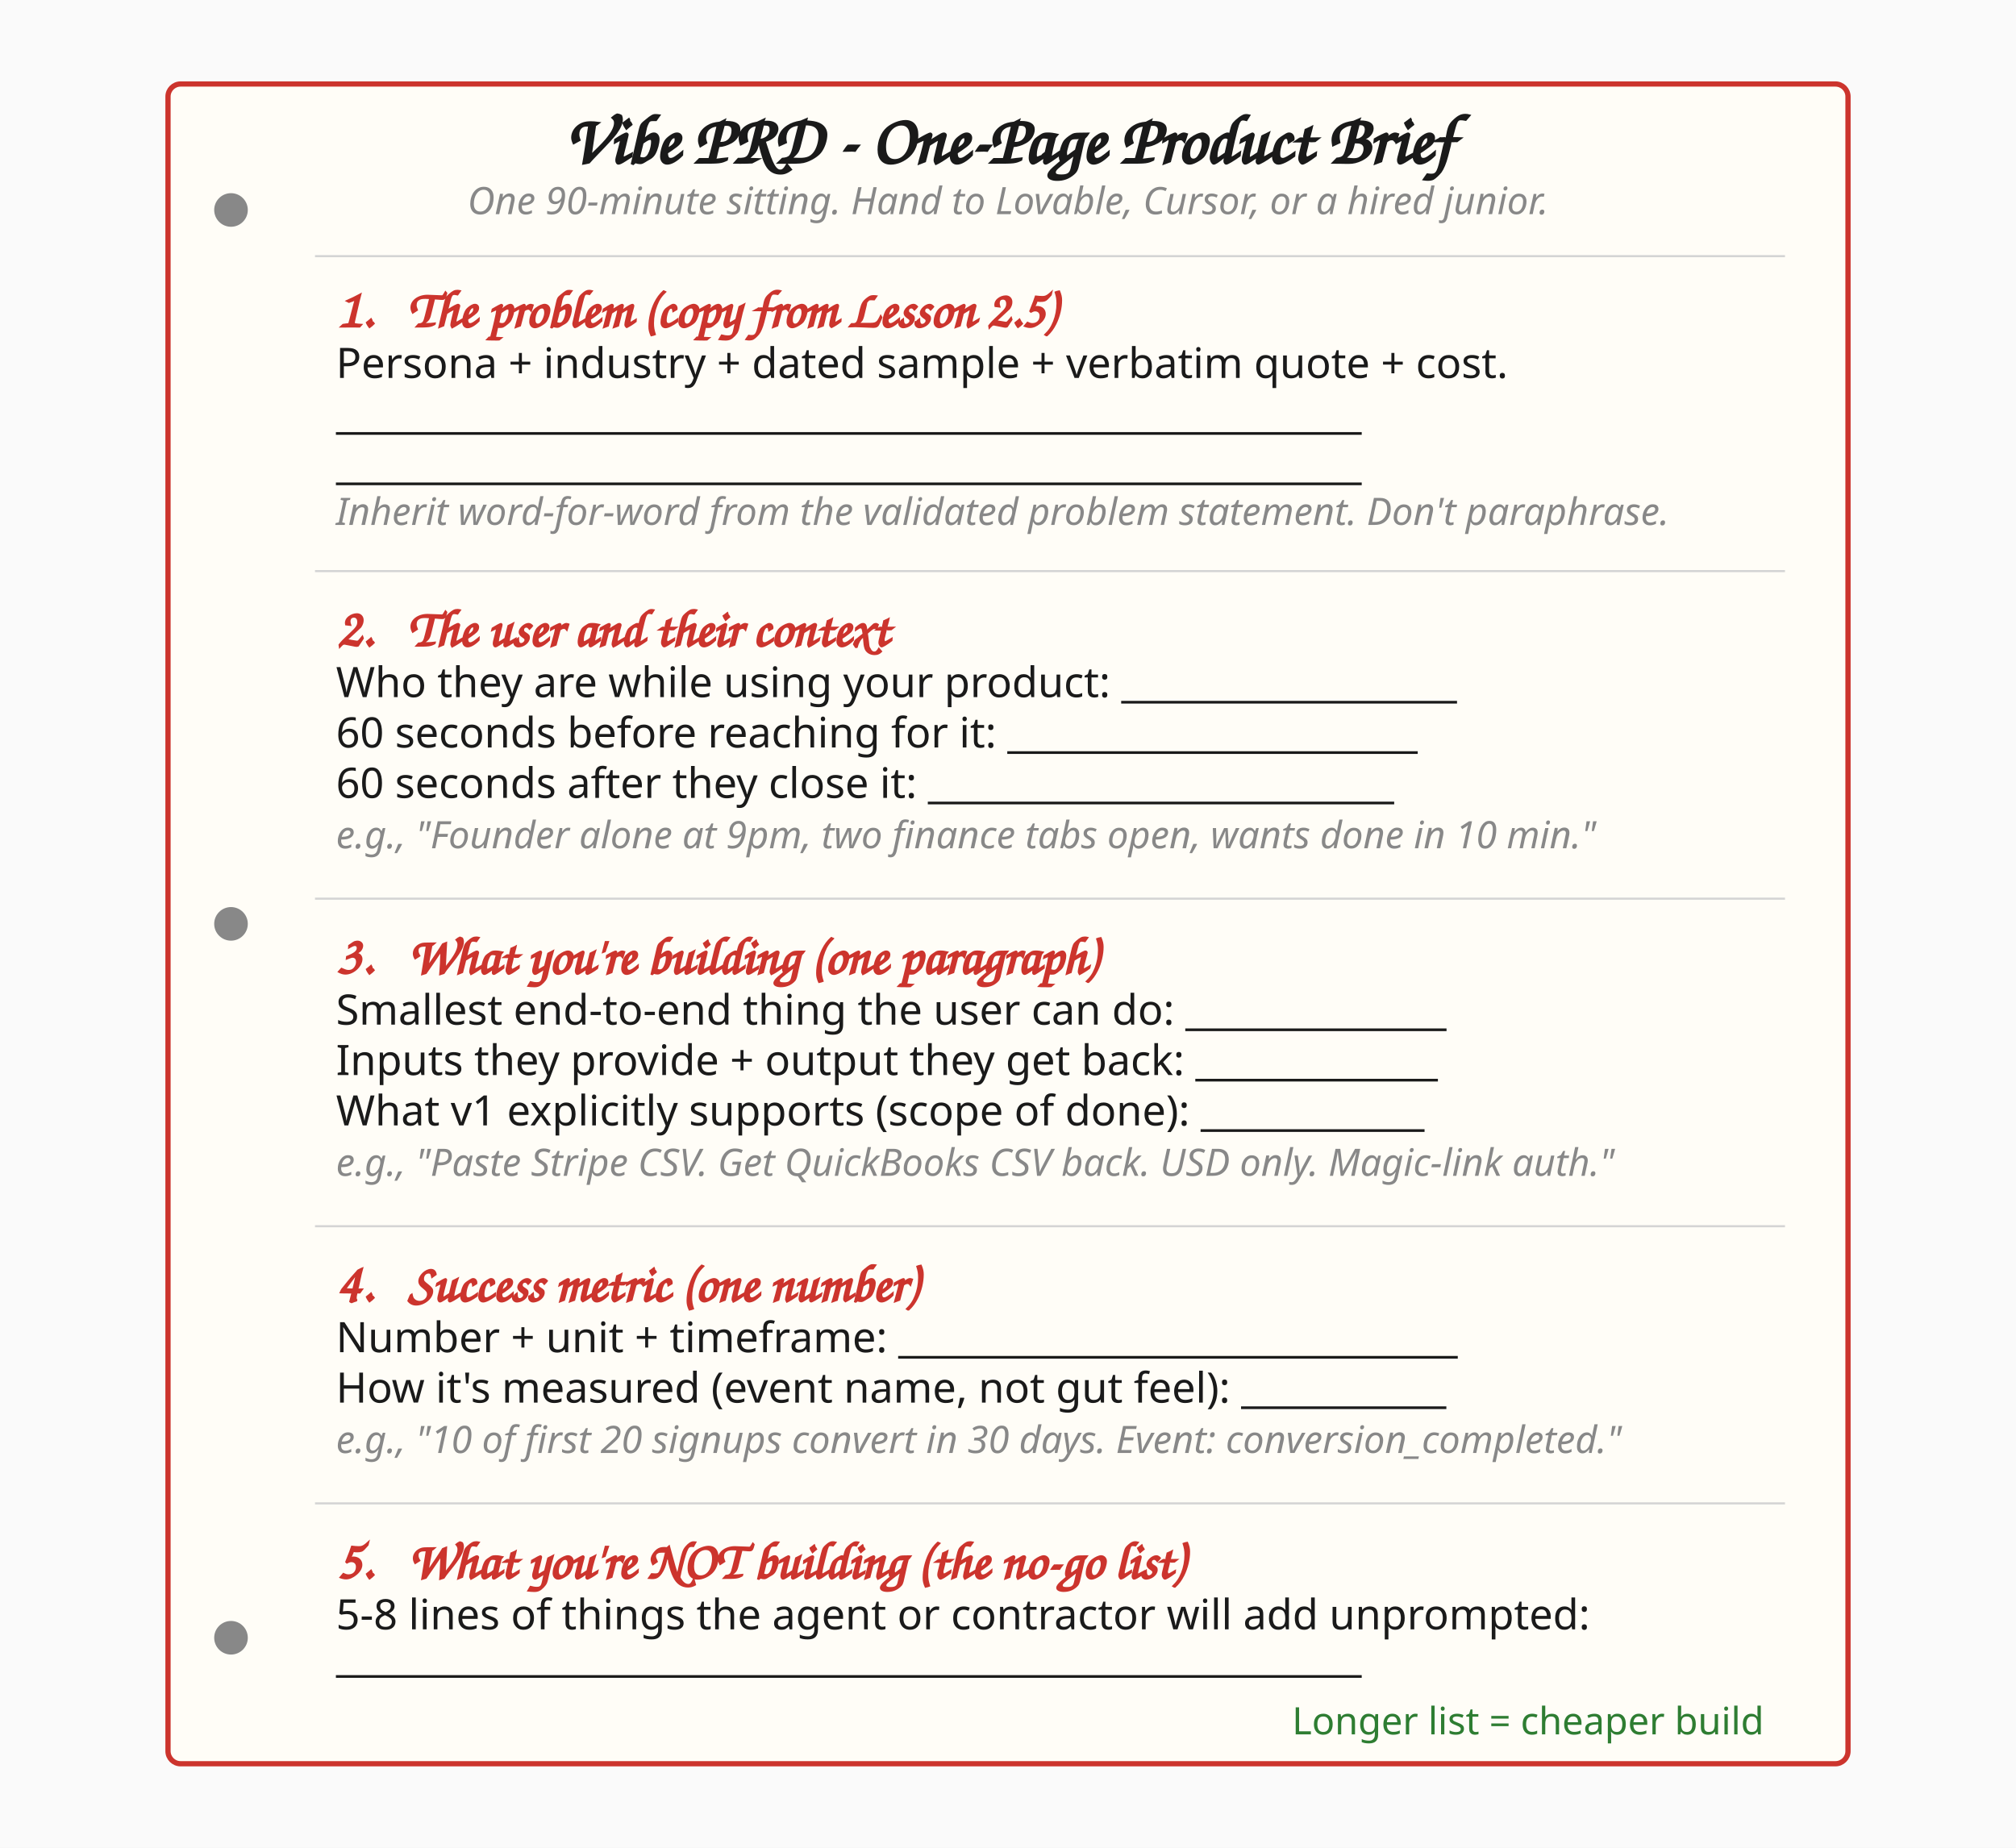
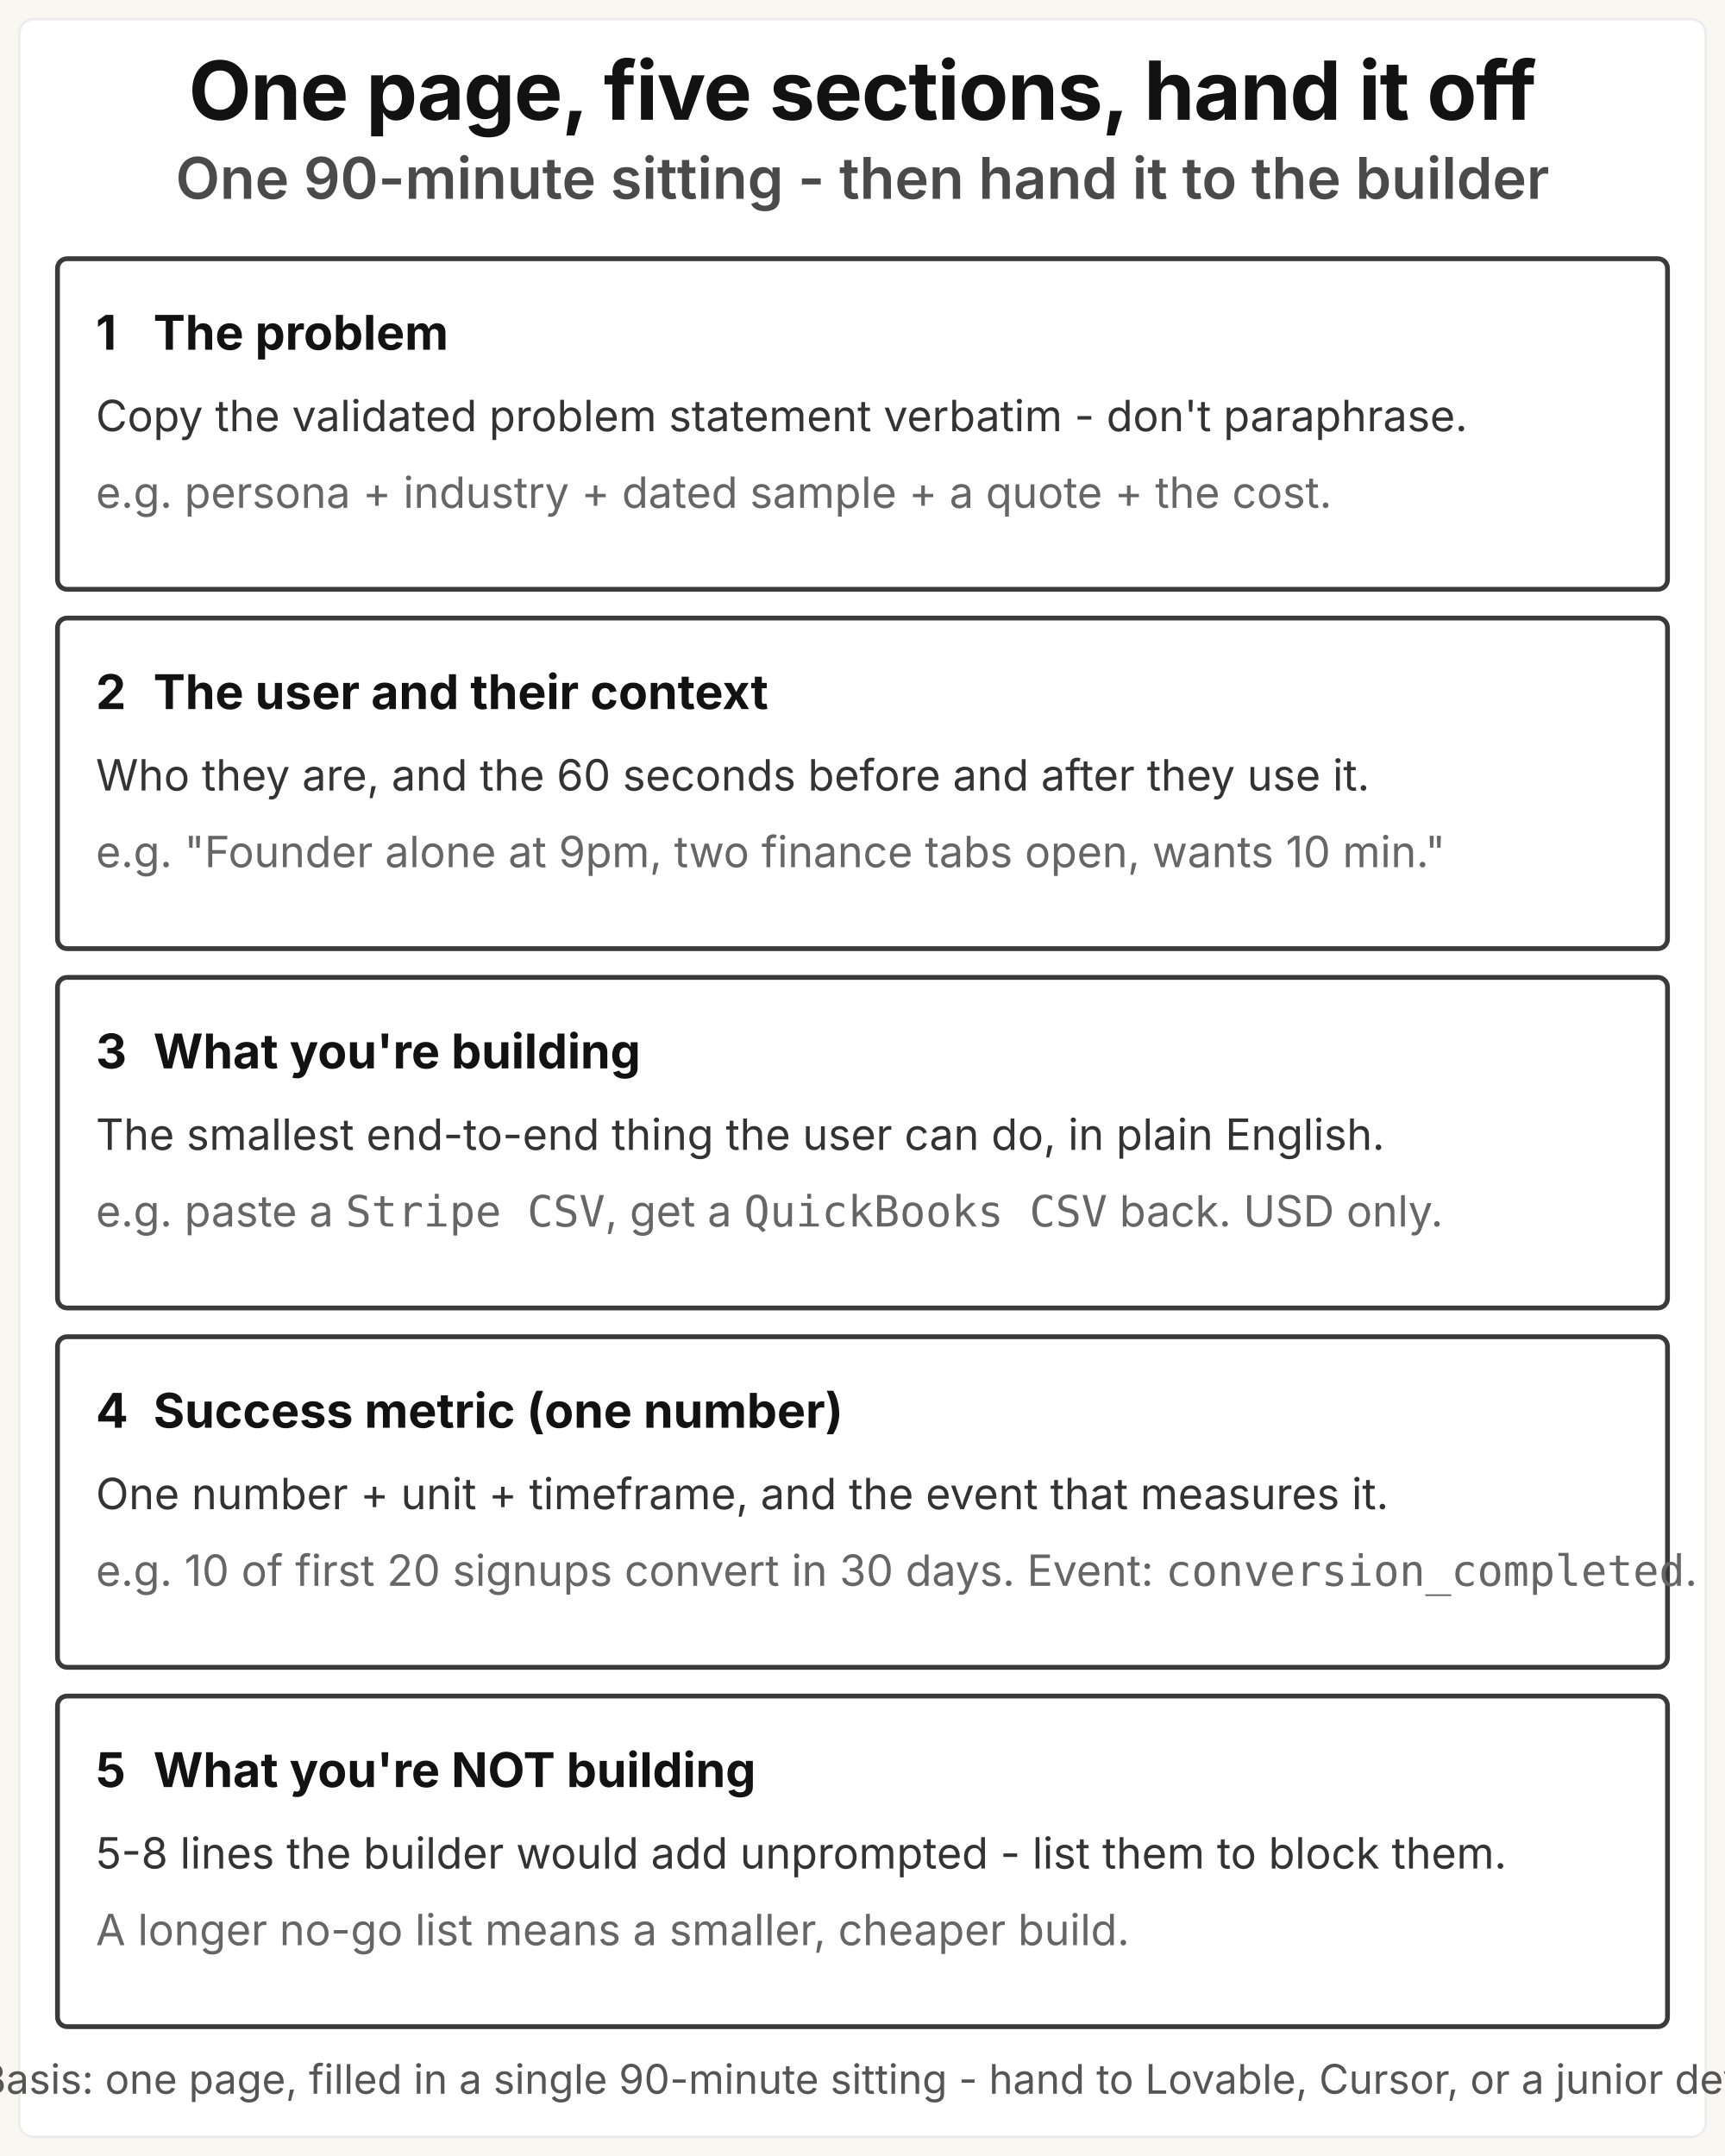
- <svg xmlns="http://www.w3.org/2000/svg" viewBox="0 0 960 880" role="img" aria-label="One-page Vibe PRD template. A notebook page with five labeled sections: the problem (from the Lesson 2.5 synthesis), the user and their context, what you're building, success metric, what you're NOT building.">
+ <svg xmlns="http://www.w3.org/2000/svg" viewBox="0 0 720 900" role="img" aria-labelledby="vprd-title vprd-desc">
  <defs>
    <style>
-       .sans { font-family: "Segoe UI", system-ui, -apple-system, sans-serif; }
-       .hand { font-family: "Caveat", "Patrick Hand", "Comic Sans MS", cursive; }
-       .page { fill: #fffdf7; stroke: #cc342d; stroke-width: 2.5; }
-       .holes { fill: #888; }
-       .line { stroke: #d4d4d4; stroke-width: 1; }
-       .stitle { font-size: 25px; font-weight: bold; fill: #cc342d; }
-       .snum { font-size: 26px; font-weight: bold; fill: #cc342d; }
-       .body { font-size: 20px; fill: #1a1a1a; }
-       .hint { font-size: 18px; fill: #888; font-style: italic; }
-       .header { font-size: 33px; fill: #1a1a1a; font-weight: bold; }
-       .footer { font-size: 18px; fill: #2e7d32; }
+       .gk    { font-family: "Space Grotesk", "Inter", system-ui, sans-serif; }
+       .sys   { font-family: system-ui, -apple-system, "Segoe UI", sans-serif; }
+       .mono  { font-family: ui-monospace, "SF Mono", Menlo, Consolas, monospace; }
+       .title { font-size: 34px; font-weight: 700; fill: #121212; letter-spacing: -0.4px; }
+       .msg   { font-size: 24px; font-weight: 600; fill: #4a4a4a; }
+       .snum  { font-size: 20px; font-weight: 700; fill: #121212; }
+       .stitle{ font-size: 20px; font-weight: 700; fill: #121212; }
+       .prompt{ font-size: 18px; font-weight: 400; fill: #333333; }
+       .eg    { font-size: 18px; font-weight: 400; fill: #666666; }
+       .basis { font-size: 17px; font-weight: 400; fill: #555555; }
    </style>
  </defs>
-   <rect width="960" height="880" fill="#fafafa" />
-   <rect x="80" y="40" width="800" height="800" rx="6" class="page" />
-   <circle cx="110" cy="100" r="8" class="holes" />
-   <circle cx="110" cy="440" r="8" class="holes" />
-   <circle cx="110" cy="780" r="8" class="holes" />
-   <text x="480" y="78" text-anchor="middle" class="hand header">Vibe PRD - One-Page Product Brief</text>
-   <text x="480" y="102" text-anchor="middle" class="sans hint">One 90-minute sitting. Hand to Lovable, Cursor, or a hired junior.</text>
-   <line x1="150" y1="122" x2="850" y2="122" class="line" />
-   <text x="160" y="156" class="hand snum">1.</text>
-   <text x="194" y="156" class="hand stitle">The problem (copy from Lesson 2.5)</text>
-   <text x="160" y="180" class="sans body">Persona + industry + dated sample + verbatim quote + cost.</text>
-   <text x="160" y="204" class="sans body">_______________________________________________________</text>
-   <text x="160" y="228" class="sans body">_______________________________________________________</text>
-   <text x="160" y="250" class="sans hint">Inherit word-for-word from the validated problem statement. Don't paraphrase.</text>
-   <line x1="150" y1="272" x2="850" y2="272" class="line" />
-   <text x="160" y="308" class="hand snum">2.</text>
-   <text x="194" y="308" class="hand stitle">The user and their context</text>
-   <text x="160" y="332" class="sans body">Who they are while using your product: __________________</text>
-   <text x="160" y="356" class="sans body">60 seconds before reaching for it: ______________________</text>
-   <text x="160" y="380" class="sans body">60 seconds after they close it: _________________________</text>
-   <text x="160" y="404" class="sans hint">e.g., "Founder alone at 9pm, two finance tabs open, wants done in 10 min."</text>
-   <line x1="150" y1="428" x2="850" y2="428" class="line" />
-   <text x="160" y="464" class="hand snum">3.</text>
-   <text x="194" y="464" class="hand stitle">What you're building (one paragraph)</text>
-   <text x="160" y="488" class="sans body">Smallest end-to-end thing the user can do: ______________</text>
-   <text x="160" y="512" class="sans body">Inputs they provide + output they get back: _____________</text>
-   <text x="160" y="536" class="sans body">What v1 explicitly supports (scope of done): ____________</text>
-   <text x="160" y="560" class="sans hint">e.g., "Paste Stripe CSV. Get QuickBooks CSV back. USD only. Magic-link auth."</text>
-   <line x1="150" y1="584" x2="850" y2="584" class="line" />
-   <text x="160" y="620" class="hand snum">4.</text>
-   <text x="194" y="620" class="hand stitle">Success metric (one number)</text>
-   <text x="160" y="644" class="sans body">Number + unit + timeframe: ______________________________</text>
-   <text x="160" y="668" class="sans body">How it's measured (event name, not gut feel): ___________</text>
-   <text x="160" y="692" class="sans hint">e.g., "10 of first 20 signups convert in 30 days. Event: conversion_completed."</text>
-   <line x1="150" y1="716" x2="850" y2="716" class="line" />
-   <text x="160" y="752" class="hand snum">5.</text>
-   <text x="194" y="752" class="hand stitle">What you're NOT building (the no-go list)</text>
-   <text x="160" y="776" class="sans body">5-8 lines of things the agent or contractor will add unprompted:</text>
-   <text x="160" y="796" class="sans body">_______________________________________________________</text>
-   <text x="840" y="826" text-anchor="end" class="sans footer">Longer list = cheaper build</text>
+   <rect width="720" height="900" fill="#faf7f2" />
+   <rect x="8" y="8" width="704" height="884" rx="6" fill="#ffffff" stroke="#ececec" stroke-width="1" />
+   <text x="360" y="50" text-anchor="middle" class="gk title">One page, five sections, hand it off</text>
+   <text x="360" y="83" text-anchor="middle" class="gk msg">One 90-minute sitting - then hand it to the builder</text>
+   <rect x="24" y="108" width="672" height="138" rx="4" fill="#ffffff" stroke="#3a3a3a" stroke-width="2" />
+   <text x="40" y="146" class="gk snum">1</text>
+   <text x="64" y="146" class="gk stitle">The problem</text>
+   <text x="40" y="180" class="sys prompt">Copy the validated problem statement verbatim - don't paraphrase.</text>
+   <text x="40" y="212" class="sys eg">e.g. persona + industry + dated sample + a quote + the cost.</text>
+   <rect x="24" y="258" width="672" height="138" rx="4" fill="#ffffff" stroke="#3a3a3a" stroke-width="2" />
+   <text x="40" y="296" class="gk snum">2</text>
+   <text x="64" y="296" class="gk stitle">The user and their context</text>
+   <text x="40" y="330" class="sys prompt">Who they are, and the 60 seconds before and after they use it.</text>
+   <text x="40" y="362" class="sys eg">e.g. "Founder alone at 9pm, two finance tabs open, wants 10 min."</text>
+   <rect x="24" y="408" width="672" height="138" rx="4" fill="#ffffff" stroke="#3a3a3a" stroke-width="2" />
+   <text x="40" y="446" class="gk snum">3</text>
+   <text x="64" y="446" class="gk stitle">What you're building</text>
+   <text x="40" y="480" class="sys prompt">The smallest end-to-end thing the user can do, in plain English.</text>
+   <text x="40" y="512" class="sys eg">e.g. paste a <tspan class="mono">Stripe CSV</tspan>, get a <tspan class="mono">QuickBooks CSV</tspan> back. USD only.</text>
+   <rect x="24" y="558" width="672" height="138" rx="4" fill="#ffffff" stroke="#3a3a3a" stroke-width="2" />
+   <text x="40" y="596" class="gk snum">4</text>
+   <text x="64" y="596" class="gk stitle">Success metric (one number)</text>
+   <text x="40" y="630" class="sys prompt">One number + unit + timeframe, and the event that measures it.</text>
+   <text x="40" y="662" class="sys eg">e.g. 10 of first 20 signups convert in 30 days. Event: <tspan class="mono">conversion_completed</tspan>.</text>
+   <rect x="24" y="708" width="672" height="138" rx="4" fill="#ffffff" stroke="#3a3a3a" stroke-width="2" />
+   <text x="40" y="746" class="gk snum">5</text>
+   <text x="64" y="746" class="gk stitle">What you're NOT building</text>
+   <text x="40" y="780" class="sys prompt">5-8 lines the builder would add unprompted - list them to block them.</text>
+   <text x="40" y="812" class="sys eg">A longer no-go list means a smaller, cheaper build.</text>
+   <text x="360" y="874" text-anchor="middle" class="sys basis">Basis: one page, filled in a single 90-minute sitting - hand to Lovable, Cursor, or a junior dev</text>
</svg>
